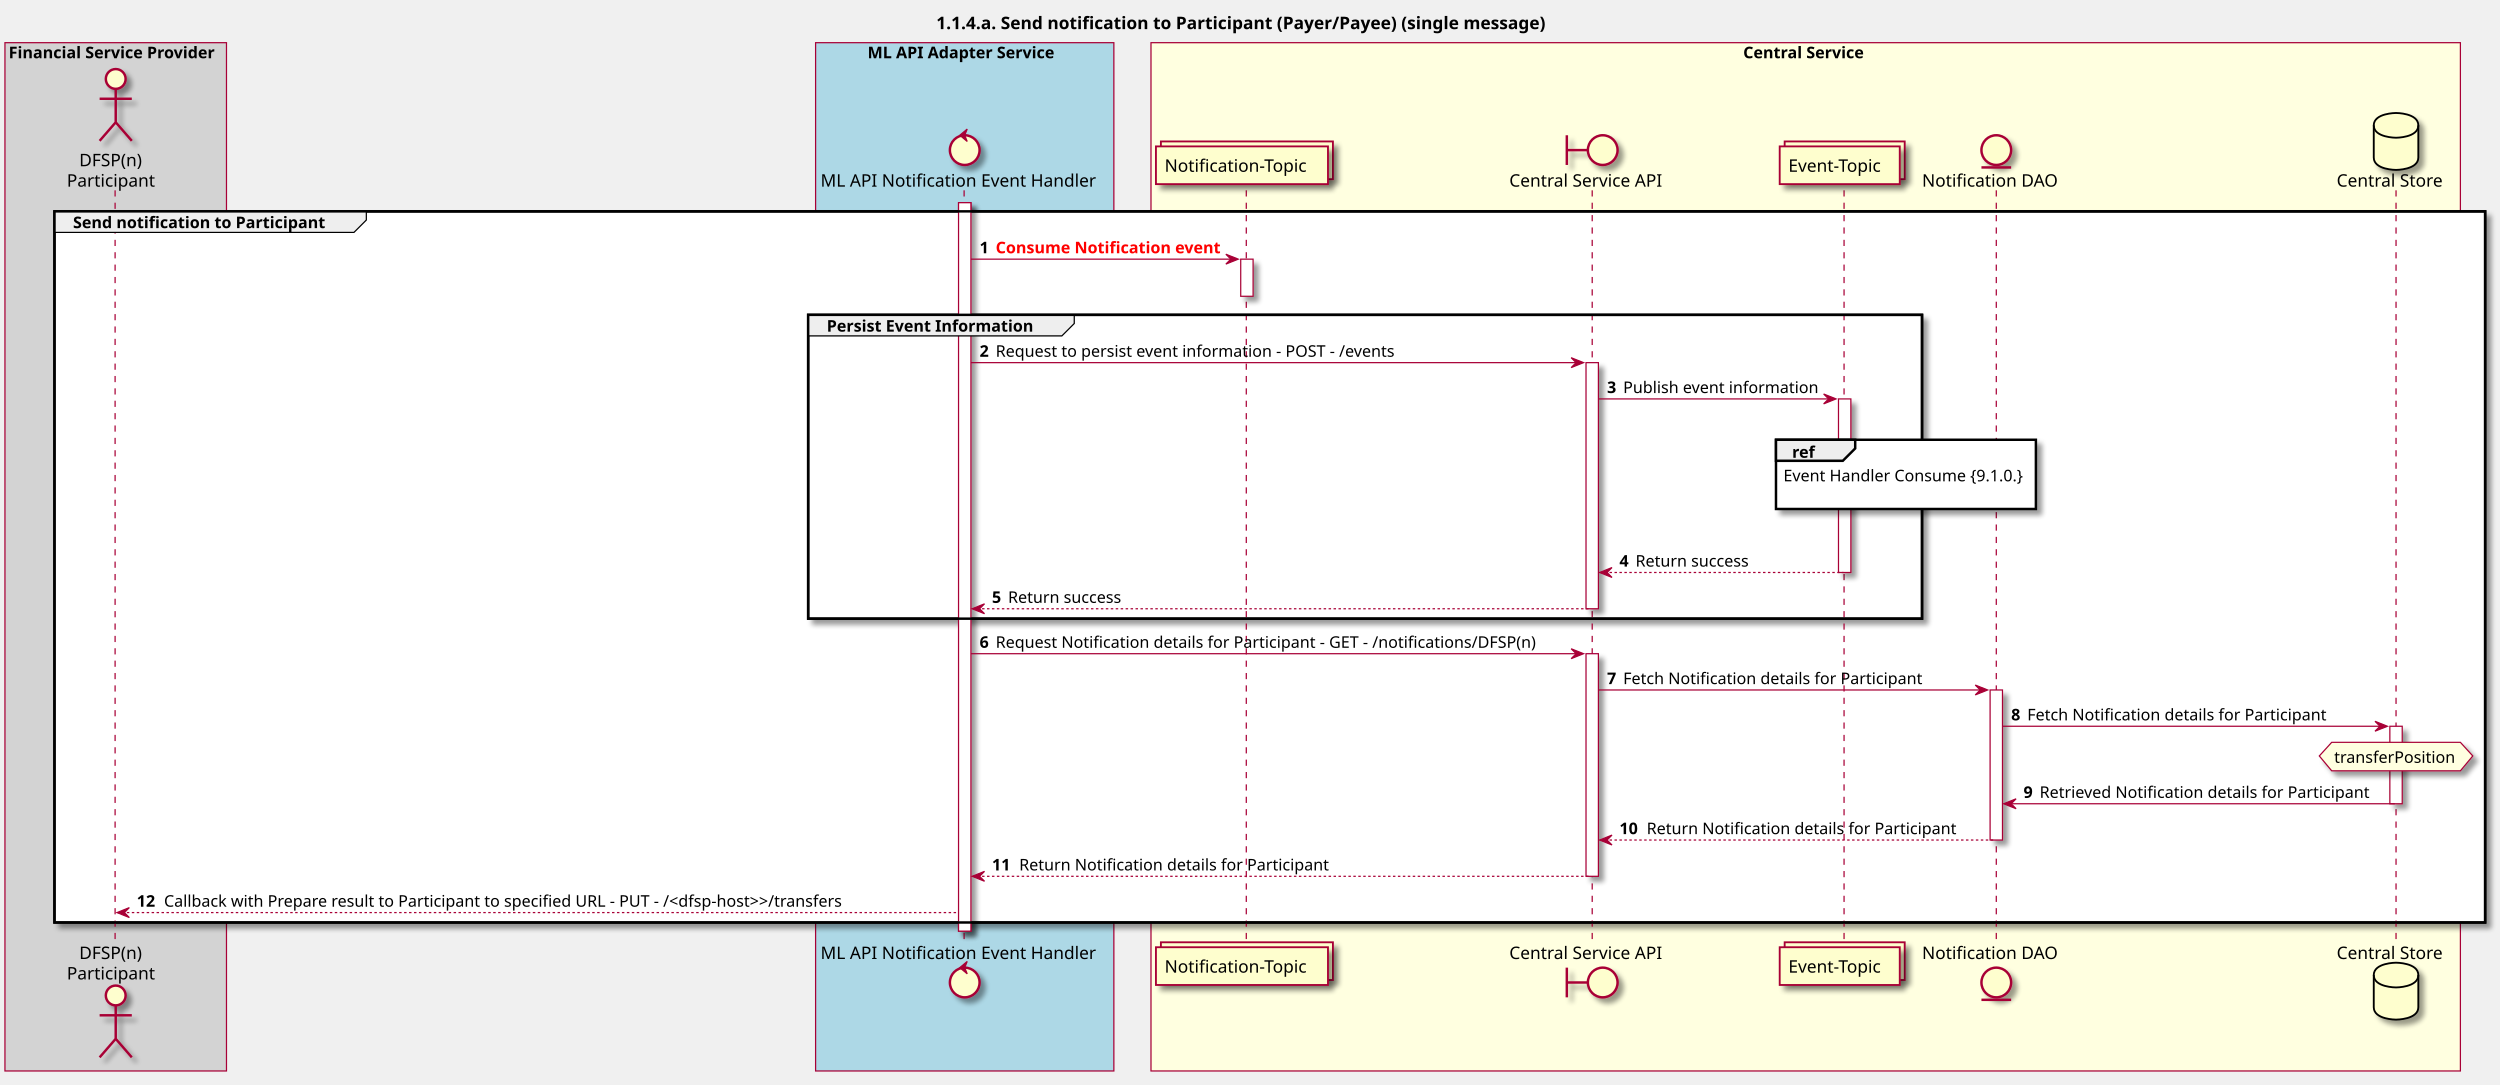
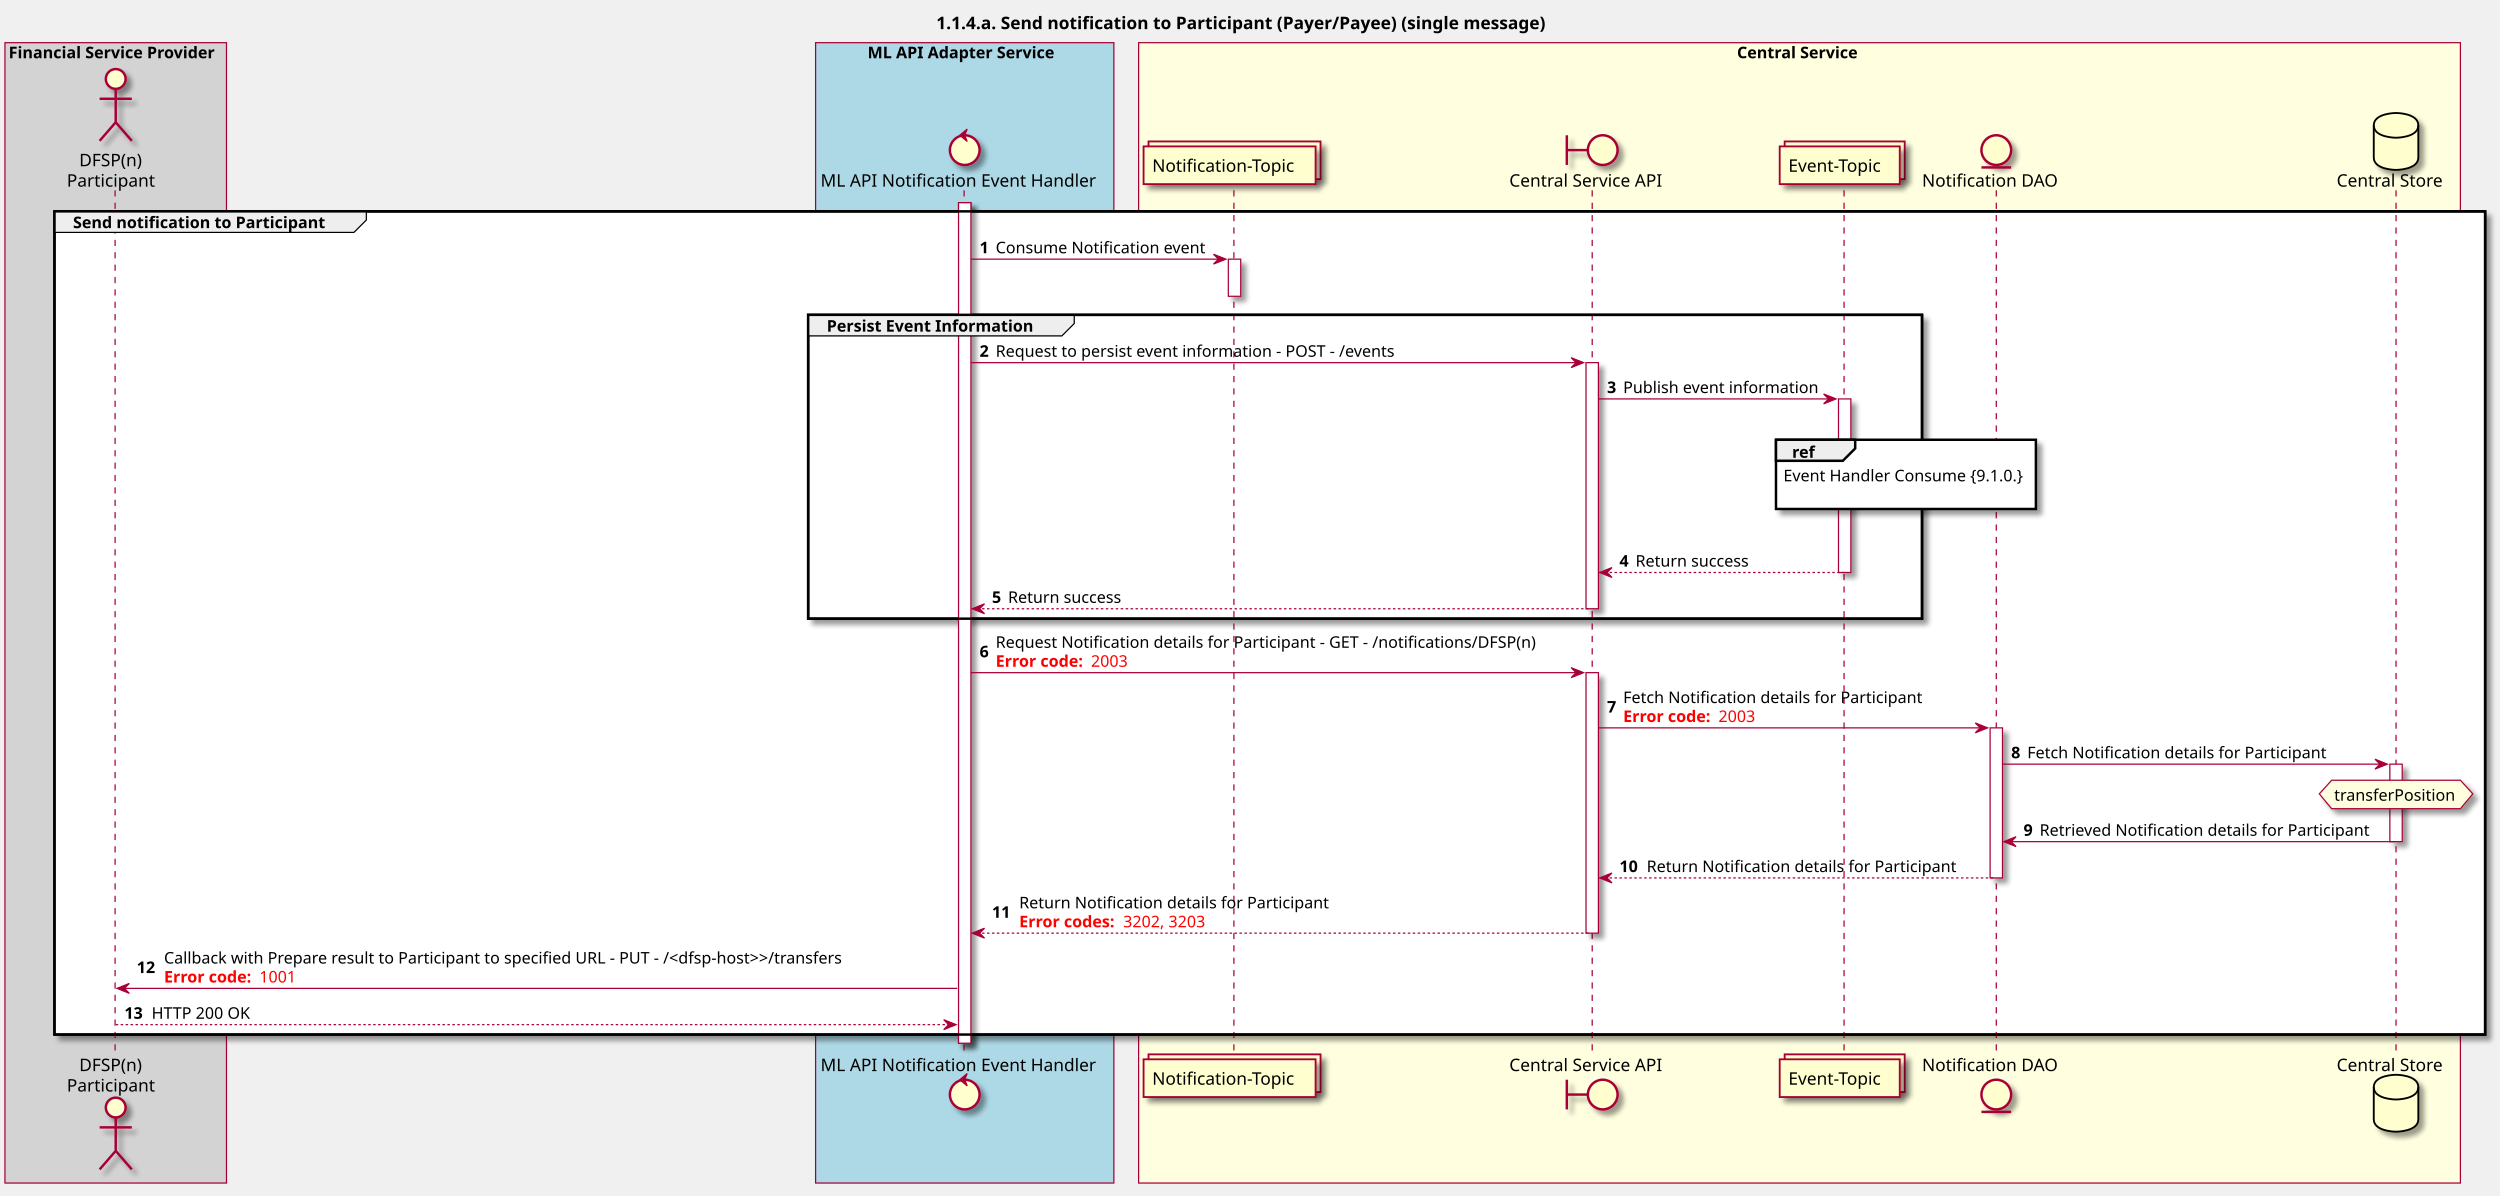
- <svg xmlns="http://www.w3.org/2000/svg" contentScriptType="application/ecmascript" contentStyleType="text/css" height="876px" preserveAspectRatio="none" style="width:2020px;height:876px;" version="1.1" viewBox="0 0 2020 876" width="2020px" zoomAndPan="magnify">
+ <svg xmlns="http://www.w3.org/2000/svg" contentScriptType="application/ecmascript" contentStyleType="text/css" height="966px" preserveAspectRatio="none" style="width:2020px;height:966px;" version="1.1" viewBox="0 0 2020 966" width="2020px" zoomAndPan="magnify">
  <defs>
-     <filter height="300%" id="f1dxgwtc1z3vgh" width="300%" x="-1" y="-1">
+     <filter height="300%" id="f1hbpbzcnpvtog" width="300%" x="-1" y="-1">
      <feGaussianBlur result="blurOut" stdDeviation="2.0" />
      <feColorMatrix in="blurOut" result="blurOut2" type="matrix" values="0 0 0 0 0 0 0 0 0 0 0 0 0 0 0 0 0 0 .4 0" />
      <feOffset dx="4.0" dy="4.0" in="blurOut2" result="blurOut3" />
      <feBlend in="SourceGraphic" in2="blurOut3" mode="normal" />
    </filter>
  </defs>
  <g>
    <text fill="#000000" font-family="sans-serif" font-size="14" font-weight="bold" lengthAdjust="spacingAndGlyphs" textLength="508" x="756.5" y="23.535">1.1.4.a. Send notification to Participant (Payer/Payee) (single message)</text>
-     <rect fill="#D3D3D3" height="830.854" style="stroke: #A80036; stroke-width: 1.0;" width="179" x="4" y="34.488" />
+     <rect fill="#D3D3D3" height="921.406" style="stroke: #A80036; stroke-width: 1.0;" width="179" x="4" y="34.488" />
    <text fill="#000000" font-family="sans-serif" font-size="13" font-weight="bold" lengthAdjust="spacingAndGlyphs" textLength="173" x="7" y="47.057">Financial Service Provider</text>
-     <rect fill="#ADD8E6" height="830.854" style="stroke: #A80036; stroke-width: 1.0;" width="241" x="659" y="34.488" />
+     <rect fill="#ADD8E6" height="921.406" style="stroke: #A80036; stroke-width: 1.0;" width="241" x="659" y="34.488" />
    <text fill="#000000" font-family="sans-serif" font-size="13" font-weight="bold" lengthAdjust="spacingAndGlyphs" textLength="157" x="701" y="47.057">ML API Adapter Service</text>
-     <rect fill="#FFFFE0" height="830.854" style="stroke: #A80036; stroke-width: 1.0;" width="1058" x="930" y="34.488" />
-     <text fill="#000000" font-family="sans-serif" font-size="13" font-weight="bold" lengthAdjust="spacingAndGlyphs" textLength="101" x="1408.5" y="47.057">Central Service</text>
-     <rect fill="#FFFFFF" filter="url(#f1dxgwtc1z3vgh)" height="588.59" style="stroke: #A80036; stroke-width: 1.0;" width="10" x="774.5" y="163.775" />
-     <rect fill="#FFFFFF" filter="url(#f1dxgwtc1z3vgh)" height="30" style="stroke: #A80036; stroke-width: 1.0;" width="10" x="1002.5" y="209.397" />
-     <rect fill="#FFFFFF" filter="url(#f1dxgwtc1z3vgh)" height="198.863" style="stroke: #A80036; stroke-width: 1.0;" width="10" x="1281.5" y="293.018" />
-     <rect fill="#FFFFFF" filter="url(#f1dxgwtc1z3vgh)" height="179.863" style="stroke: #A80036; stroke-width: 1.0;" width="10" x="1281.5" y="528.191" />
-     <rect fill="#FFFFFF" filter="url(#f1dxgwtc1z3vgh)" height="140.242" style="stroke: #A80036; stroke-width: 1.0;" width="10" x="1485.5" y="322.328" />
-     <rect fill="#FFFFFF" filter="url(#f1dxgwtc1z3vgh)" height="121.242" style="stroke: #A80036; stroke-width: 1.0;" width="10" x="1608" y="557.502" />
-     <rect fill="#FFFFFF" filter="url(#f1dxgwtc1z3vgh)" height="62.621" style="stroke: #A80036; stroke-width: 1.0;" width="10" x="1931" y="586.812" />
-     <rect fill="#FFFFFF" filter="url(#f1dxgwtc1z3vgh)" height="574.59" style="stroke: #000000; stroke-width: 2.0;" width="1964" x="44" y="170.775" />
-     <rect fill="#FFFFFF" filter="url(#f1dxgwtc1z3vgh)" height="245.484" style="stroke: #000000; stroke-width: 2.0;" width="900" x="653" y="254.397" />
-     <line style="stroke: #A80036; stroke-width: 1.0; stroke-dasharray: 5.0,5.0;" x1="93" x2="93" y1="153.775" y2="762.365" />
-     <line style="stroke: #A80036; stroke-width: 1.0; stroke-dasharray: 5.0,5.0;" x1="779" x2="779" y1="153.775" y2="762.365" />
-     <line style="stroke: #A80036; stroke-width: 1.0; stroke-dasharray: 5.0,5.0;" x1="1007" x2="1007" y1="153.775" y2="762.365" />
-     <line style="stroke: #A80036; stroke-width: 1.0; stroke-dasharray: 5.0,5.0;" x1="1286.5" x2="1286.5" y1="153.775" y2="762.365" />
-     <line style="stroke: #A80036; stroke-width: 1.0; stroke-dasharray: 5.0,5.0;" x1="1490" x2="1490" y1="153.775" y2="762.365" />
-     <line style="stroke: #A80036; stroke-width: 1.0; stroke-dasharray: 5.0,5.0;" x1="1613" x2="1613" y1="153.775" y2="762.365" />
-     <line style="stroke: #A80036; stroke-width: 1.0; stroke-dasharray: 5.0,5.0;" x1="1936" x2="1936" y1="153.775" y2="762.365" />
+     <rect fill="#FFFFE0" height="921.406" style="stroke: #A80036; stroke-width: 1.0;" width="1068" x="920" y="34.488" />
+     <text fill="#000000" font-family="sans-serif" font-size="13" font-weight="bold" lengthAdjust="spacingAndGlyphs" textLength="101" x="1403.5" y="47.057">Central Service</text>
+     <rect fill="#FFFFFF" filter="url(#f1hbpbzcnpvtog)" height="679.143" style="stroke: #A80036; stroke-width: 1.0;" width="10" x="774.5" y="163.775" />
+     <rect fill="#FFFFFF" filter="url(#f1hbpbzcnpvtog)" height="30" style="stroke: #A80036; stroke-width: 1.0;" width="10" x="992.5" y="209.397" />
+     <rect fill="#FFFFFF" filter="url(#f1hbpbzcnpvtog)" height="198.863" style="stroke: #A80036; stroke-width: 1.0;" width="10" x="1281.5" y="293.018" />
+     <rect fill="#FFFFFF" filter="url(#f1hbpbzcnpvtog)" height="210.484" style="stroke: #A80036; stroke-width: 1.0;" width="10" x="1281.5" y="543.502" />
+     <rect fill="#FFFFFF" filter="url(#f1hbpbzcnpvtog)" height="140.242" style="stroke: #A80036; stroke-width: 1.0;" width="10" x="1485.5" y="322.328" />
+     <rect fill="#FFFFFF" filter="url(#f1hbpbzcnpvtog)" height="121.242" style="stroke: #A80036; stroke-width: 1.0;" width="10" x="1608" y="588.123" />
+     <rect fill="#FFFFFF" filter="url(#f1hbpbzcnpvtog)" height="62.621" style="stroke: #A80036; stroke-width: 1.0;" width="10" x="1931" y="617.434" />
+     <rect fill="#FFFFFF" filter="url(#f1hbpbzcnpvtog)" height="665.143" style="stroke: #000000; stroke-width: 2.0;" width="1964" x="44" y="170.775" />
+     <rect fill="#FFFFFF" filter="url(#f1hbpbzcnpvtog)" height="245.484" style="stroke: #000000; stroke-width: 2.0;" width="900" x="653" y="254.397" />
+     <line style="stroke: #A80036; stroke-width: 1.0; stroke-dasharray: 5.0,5.0;" x1="93" x2="93" y1="153.775" y2="852.918" />
+     <line style="stroke: #A80036; stroke-width: 1.0; stroke-dasharray: 5.0,5.0;" x1="779" x2="779" y1="153.775" y2="852.918" />
+     <line style="stroke: #A80036; stroke-width: 1.0; stroke-dasharray: 5.0,5.0;" x1="997" x2="997" y1="153.775" y2="852.918" />
+     <line style="stroke: #A80036; stroke-width: 1.0; stroke-dasharray: 5.0,5.0;" x1="1286.5" x2="1286.5" y1="153.775" y2="852.918" />
+     <line style="stroke: #A80036; stroke-width: 1.0; stroke-dasharray: 5.0,5.0;" x1="1490" x2="1490" y1="153.775" y2="852.918" />
+     <line style="stroke: #A80036; stroke-width: 1.0; stroke-dasharray: 5.0,5.0;" x1="1613" x2="1613" y1="153.775" y2="852.918" />
+     <line style="stroke: #A80036; stroke-width: 1.0; stroke-dasharray: 5.0,5.0;" x1="1936" x2="1936" y1="153.775" y2="852.918" />
    <text fill="#000000" font-family="sans-serif" font-size="14" lengthAdjust="spacingAndGlyphs" textLength="53" x="64" y="134.334">DFSP(n)</text>
    <text fill="#000000" font-family="sans-serif" font-size="14" lengthAdjust="spacingAndGlyphs" textLength="73" x="54" y="150.822">Participant</text>
-     <ellipse cx="93.5" cy="63.799" fill="#FEFECE" filter="url(#f1dxgwtc1z3vgh)" rx="8" ry="8" style="stroke: #A80036; stroke-width: 2.0;" />
-     <path d="M93.5,71.799 L93.5,98.799 M80.5,79.799 L106.5,79.799 M93.5,98.799 L80.5,113.799 M93.5,98.799 L106.5,113.799 " fill="none" filter="url(#f1dxgwtc1z3vgh)" style="stroke: #A80036; stroke-width: 2.0;" />
-     <text fill="#000000" font-family="sans-serif" font-size="14" lengthAdjust="spacingAndGlyphs" textLength="53" x="64" y="774.9">DFSP(n)</text>
-     <text fill="#000000" font-family="sans-serif" font-size="14" lengthAdjust="spacingAndGlyphs" textLength="73" x="54" y="791.389">Participant</text>
-     <ellipse cx="93.5" cy="804.342" fill="#FEFECE" filter="url(#f1dxgwtc1z3vgh)" rx="8" ry="8" style="stroke: #A80036; stroke-width: 2.0;" />
-     <path d="M93.5,812.342 L93.5,839.342 M80.5,820.342 L106.5,820.342 M93.5,839.342 L80.5,854.342 M93.5,839.342 L106.5,854.342 " fill="none" filter="url(#f1dxgwtc1z3vgh)" style="stroke: #A80036; stroke-width: 2.0;" />
+     <ellipse cx="93.5" cy="63.799" fill="#FEFECE" filter="url(#f1hbpbzcnpvtog)" rx="8" ry="8" style="stroke: #A80036; stroke-width: 2.0;" />
+     <path d="M93.5,71.799 L93.5,98.799 M80.5,79.799 L106.5,79.799 M93.5,98.799 L80.5,113.799 M93.5,98.799 L106.5,113.799 " fill="none" filter="url(#f1hbpbzcnpvtog)" style="stroke: #A80036; stroke-width: 2.0;" />
+     <text fill="#000000" font-family="sans-serif" font-size="14" lengthAdjust="spacingAndGlyphs" textLength="53" x="64" y="865.453">DFSP(n)</text>
+     <text fill="#000000" font-family="sans-serif" font-size="14" lengthAdjust="spacingAndGlyphs" textLength="73" x="54" y="881.941">Participant</text>
+     <ellipse cx="93.5" cy="894.894" fill="#FEFECE" filter="url(#f1hbpbzcnpvtog)" rx="8" ry="8" style="stroke: #A80036; stroke-width: 2.0;" />
+     <path d="M93.5,902.894 L93.5,929.894 M80.5,910.894 L106.5,910.894 M93.5,929.894 L80.5,944.894 M93.5,929.894 L106.5,944.894 " fill="none" filter="url(#f1hbpbzcnpvtog)" style="stroke: #A80036; stroke-width: 2.0;" />
    <text fill="#000000" font-family="sans-serif" font-size="14" lengthAdjust="spacingAndGlyphs" textLength="227" x="663" y="150.822">ML API Notification Event Handler</text>
-     <ellipse cx="779.5" cy="121.287" fill="#FEFECE" filter="url(#f1dxgwtc1z3vgh)" rx="12" ry="12" style="stroke: #A80036; stroke-width: 2.0;" />
+     <ellipse cx="779.5" cy="121.287" fill="#FEFECE" filter="url(#f1hbpbzcnpvtog)" rx="12" ry="12" style="stroke: #A80036; stroke-width: 2.0;" />
    <polygon fill="#A80036" points="775.5,109.287,781.5,104.287,779.5,109.287,781.5,114.287,775.5,109.287" style="stroke: #A80036; stroke-width: 1.0;" />
-     <text fill="#000000" font-family="sans-serif" font-size="14" lengthAdjust="spacingAndGlyphs" textLength="227" x="663" y="774.9">ML API Notification Event Handler</text>
-     <ellipse cx="779.5" cy="793.854" fill="#FEFECE" filter="url(#f1dxgwtc1z3vgh)" rx="12" ry="12" style="stroke: #A80036; stroke-width: 2.0;" />
-     <polygon fill="#A80036" points="775.5,781.854,781.5,776.854,779.5,781.854,781.5,786.854,775.5,781.854" style="stroke: #A80036; stroke-width: 1.0;" />
-     <rect fill="#FEFECE" filter="url(#f1dxgwtc1z3vgh)" height="30.488" style="stroke: #A80036; stroke-width: 1.5;" width="139" x="938" y="114.287" />
-     <rect fill="#FEFECE" filter="url(#f1dxgwtc1z3vgh)" height="30.488" style="stroke: #A80036; stroke-width: 1.5;" width="139" x="934" y="118.287" />
-     <text fill="#000000" font-family="sans-serif" font-size="14" lengthAdjust="spacingAndGlyphs" textLength="125" x="941" y="138.822">Notification-Topic</text>
-     <rect fill="#FEFECE" filter="url(#f1dxgwtc1z3vgh)" height="30.488" style="stroke: #A80036; stroke-width: 1.5;" width="139" x="938" y="761.365" />
-     <rect fill="#FEFECE" filter="url(#f1dxgwtc1z3vgh)" height="30.488" style="stroke: #A80036; stroke-width: 1.5;" width="139" x="934" y="765.365" />
-     <text fill="#000000" font-family="sans-serif" font-size="14" lengthAdjust="spacingAndGlyphs" textLength="125" x="941" y="785.9">Notification-Topic</text>
+     <text fill="#000000" font-family="sans-serif" font-size="14" lengthAdjust="spacingAndGlyphs" textLength="227" x="663" y="865.453">ML API Notification Event Handler</text>
+     <ellipse cx="779.5" cy="884.406" fill="#FEFECE" filter="url(#f1hbpbzcnpvtog)" rx="12" ry="12" style="stroke: #A80036; stroke-width: 2.0;" />
+     <polygon fill="#A80036" points="775.5,872.406,781.5,867.406,779.5,872.406,781.5,877.406,775.5,872.406" style="stroke: #A80036; stroke-width: 1.0;" />
+     <rect fill="#FEFECE" filter="url(#f1hbpbzcnpvtog)" height="30.488" style="stroke: #A80036; stroke-width: 1.5;" width="139" x="928" y="114.287" />
+     <rect fill="#FEFECE" filter="url(#f1hbpbzcnpvtog)" height="30.488" style="stroke: #A80036; stroke-width: 1.5;" width="139" x="924" y="118.287" />
+     <text fill="#000000" font-family="sans-serif" font-size="14" lengthAdjust="spacingAndGlyphs" textLength="125" x="931" y="138.822">Notification-Topic</text>
+     <rect fill="#FEFECE" filter="url(#f1hbpbzcnpvtog)" height="30.488" style="stroke: #A80036; stroke-width: 1.5;" width="139" x="928" y="851.918" />
+     <rect fill="#FEFECE" filter="url(#f1hbpbzcnpvtog)" height="30.488" style="stroke: #A80036; stroke-width: 1.5;" width="139" x="924" y="855.918" />
+     <text fill="#000000" font-family="sans-serif" font-size="14" lengthAdjust="spacingAndGlyphs" textLength="125" x="931" y="876.453">Notification-Topic</text>
    <text fill="#000000" font-family="sans-serif" font-size="14" lengthAdjust="spacingAndGlyphs" textLength="128" x="1219.5" y="150.822">Central Service API</text>
-     <path d="M1266,109.287 L1266,133.287 M1266,121.287 L1283,121.287 " fill="none" filter="url(#f1dxgwtc1z3vgh)" style="stroke: #A80036; stroke-width: 2.0;" />
-     <ellipse cx="1295" cy="121.287" fill="#FEFECE" filter="url(#f1dxgwtc1z3vgh)" rx="12" ry="12" style="stroke: #A80036; stroke-width: 2.0;" />
-     <text fill="#000000" font-family="sans-serif" font-size="14" lengthAdjust="spacingAndGlyphs" textLength="128" x="1219.5" y="774.9">Central Service API</text>
-     <path d="M1266,781.854 L1266,805.854 M1266,793.854 L1283,793.854 " fill="none" filter="url(#f1dxgwtc1z3vgh)" style="stroke: #A80036; stroke-width: 2.0;" />
-     <ellipse cx="1295" cy="793.854" fill="#FEFECE" filter="url(#f1dxgwtc1z3vgh)" rx="12" ry="12" style="stroke: #A80036; stroke-width: 2.0;" />
-     <rect fill="#FEFECE" filter="url(#f1dxgwtc1z3vgh)" height="30.488" style="stroke: #A80036; stroke-width: 1.5;" width="97" x="1442" y="114.287" />
-     <rect fill="#FEFECE" filter="url(#f1dxgwtc1z3vgh)" height="30.488" style="stroke: #A80036; stroke-width: 1.5;" width="97" x="1438" y="118.287" />
+     <path d="M1266,109.287 L1266,133.287 M1266,121.287 L1283,121.287 " fill="none" filter="url(#f1hbpbzcnpvtog)" style="stroke: #A80036; stroke-width: 2.0;" />
+     <ellipse cx="1295" cy="121.287" fill="#FEFECE" filter="url(#f1hbpbzcnpvtog)" rx="12" ry="12" style="stroke: #A80036; stroke-width: 2.0;" />
+     <text fill="#000000" font-family="sans-serif" font-size="14" lengthAdjust="spacingAndGlyphs" textLength="128" x="1219.5" y="865.453">Central Service API</text>
+     <path d="M1266,872.406 L1266,896.406 M1266,884.406 L1283,884.406 " fill="none" filter="url(#f1hbpbzcnpvtog)" style="stroke: #A80036; stroke-width: 2.0;" />
+     <ellipse cx="1295" cy="884.406" fill="#FEFECE" filter="url(#f1hbpbzcnpvtog)" rx="12" ry="12" style="stroke: #A80036; stroke-width: 2.0;" />
+     <rect fill="#FEFECE" filter="url(#f1hbpbzcnpvtog)" height="30.488" style="stroke: #A80036; stroke-width: 1.5;" width="97" x="1442" y="114.287" />
+     <rect fill="#FEFECE" filter="url(#f1hbpbzcnpvtog)" height="30.488" style="stroke: #A80036; stroke-width: 1.5;" width="97" x="1438" y="118.287" />
    <text fill="#000000" font-family="sans-serif" font-size="14" lengthAdjust="spacingAndGlyphs" textLength="83" x="1445" y="138.822">Event-Topic</text>
-     <rect fill="#FEFECE" filter="url(#f1dxgwtc1z3vgh)" height="30.488" style="stroke: #A80036; stroke-width: 1.5;" width="97" x="1442" y="761.365" />
-     <rect fill="#FEFECE" filter="url(#f1dxgwtc1z3vgh)" height="30.488" style="stroke: #A80036; stroke-width: 1.5;" width="97" x="1438" y="765.365" />
-     <text fill="#000000" font-family="sans-serif" font-size="14" lengthAdjust="spacingAndGlyphs" textLength="83" x="1445" y="785.9">Event-Topic</text>
+     <rect fill="#FEFECE" filter="url(#f1hbpbzcnpvtog)" height="30.488" style="stroke: #A80036; stroke-width: 1.5;" width="97" x="1442" y="851.918" />
+     <rect fill="#FEFECE" filter="url(#f1hbpbzcnpvtog)" height="30.488" style="stroke: #A80036; stroke-width: 1.5;" width="97" x="1438" y="855.918" />
+     <text fill="#000000" font-family="sans-serif" font-size="14" lengthAdjust="spacingAndGlyphs" textLength="83" x="1445" y="876.453">Event-Topic</text>
    <text fill="#000000" font-family="sans-serif" font-size="14" lengthAdjust="spacingAndGlyphs" textLength="114" x="1553" y="150.822">Notification DAO</text>
-     <ellipse cx="1613" cy="121.287" fill="#FEFECE" filter="url(#f1dxgwtc1z3vgh)" rx="12" ry="12" style="stroke: #A80036; stroke-width: 2.0;" />
+     <ellipse cx="1613" cy="121.287" fill="#FEFECE" filter="url(#f1hbpbzcnpvtog)" rx="12" ry="12" style="stroke: #A80036; stroke-width: 2.0;" />
    <line style="stroke: #A80036; stroke-width: 2.0;" x1="1601" x2="1625" y1="135.287" y2="135.287" />
-     <text fill="#000000" font-family="sans-serif" font-size="14" lengthAdjust="spacingAndGlyphs" textLength="114" x="1553" y="774.9">Notification DAO</text>
-     <ellipse cx="1613" cy="793.854" fill="#FEFECE" filter="url(#f1dxgwtc1z3vgh)" rx="12" ry="12" style="stroke: #A80036; stroke-width: 2.0;" />
-     <line style="stroke: #A80036; stroke-width: 2.0;" x1="1601" x2="1625" y1="807.854" y2="807.854" />
+     <text fill="#000000" font-family="sans-serif" font-size="14" lengthAdjust="spacingAndGlyphs" textLength="114" x="1553" y="865.453">Notification DAO</text>
+     <ellipse cx="1613" cy="884.406" fill="#FEFECE" filter="url(#f1hbpbzcnpvtog)" rx="12" ry="12" style="stroke: #A80036; stroke-width: 2.0;" />
+     <line style="stroke: #A80036; stroke-width: 2.0;" x1="1601" x2="1625" y1="898.406" y2="898.406" />
    <text fill="#000000" font-family="sans-serif" font-size="14" lengthAdjust="spacingAndGlyphs" textLength="90" x="1888" y="150.822">Central Store</text>
-     <path d="M1918,101.287 C1918,91.287 1936,91.287 1936,91.287 C1936,91.287 1954,91.287 1954,101.287 L1954,127.287 C1954,137.287 1936,137.287 1936,137.287 C1936,137.287 1918,137.287 1918,127.287 L1918,101.287 " fill="#FEFECE" filter="url(#f1dxgwtc1z3vgh)" style="stroke: #000000; stroke-width: 1.5;" />
+     <path d="M1918,101.287 C1918,91.287 1936,91.287 1936,91.287 C1936,91.287 1954,91.287 1954,101.287 L1954,127.287 C1954,137.287 1936,137.287 1936,137.287 C1936,137.287 1918,137.287 1918,127.287 L1918,101.287 " fill="#FEFECE" filter="url(#f1hbpbzcnpvtog)" style="stroke: #000000; stroke-width: 1.5;" />
    <path d="M1918,101.287 C1918,111.287 1936,111.287 1936,111.287 C1936,111.287 1954,111.287 1954,101.287 " fill="none" style="stroke: #000000; stroke-width: 1.5;" />
-     <text fill="#000000" font-family="sans-serif" font-size="14" lengthAdjust="spacingAndGlyphs" textLength="90" x="1888" y="774.9">Central Store</text>
-     <path d="M1918,787.854 C1918,777.854 1936,777.854 1936,777.854 C1936,777.854 1954,777.854 1954,787.854 L1954,813.854 C1954,823.854 1936,823.854 1936,823.854 C1936,823.854 1918,823.854 1918,813.854 L1918,787.854 " fill="#FEFECE" filter="url(#f1dxgwtc1z3vgh)" style="stroke: #000000; stroke-width: 1.5;" />
-     <path d="M1918,787.854 C1918,797.854 1936,797.854 1936,797.854 C1936,797.854 1954,797.854 1954,787.854 " fill="none" style="stroke: #000000; stroke-width: 1.5;" />
-     <rect fill="#FFFFFF" filter="url(#f1dxgwtc1z3vgh)" height="588.59" style="stroke: #A80036; stroke-width: 1.0;" width="10" x="774.5" y="163.775" />
-     <rect fill="#FFFFFF" filter="url(#f1dxgwtc1z3vgh)" height="30" style="stroke: #A80036; stroke-width: 1.0;" width="10" x="1002.5" y="209.397" />
-     <rect fill="#FFFFFF" filter="url(#f1dxgwtc1z3vgh)" height="198.863" style="stroke: #A80036; stroke-width: 1.0;" width="10" x="1281.5" y="293.018" />
-     <rect fill="#FFFFFF" filter="url(#f1dxgwtc1z3vgh)" height="179.863" style="stroke: #A80036; stroke-width: 1.0;" width="10" x="1281.5" y="528.191" />
-     <rect fill="#FFFFFF" filter="url(#f1dxgwtc1z3vgh)" height="140.242" style="stroke: #A80036; stroke-width: 1.0;" width="10" x="1485.5" y="322.328" />
-     <rect fill="#FFFFFF" filter="url(#f1dxgwtc1z3vgh)" height="121.242" style="stroke: #A80036; stroke-width: 1.0;" width="10" x="1608" y="557.502" />
-     <rect fill="#FFFFFF" filter="url(#f1dxgwtc1z3vgh)" height="62.621" style="stroke: #A80036; stroke-width: 1.0;" width="10" x="1931" y="586.812" />
+     <text fill="#000000" font-family="sans-serif" font-size="14" lengthAdjust="spacingAndGlyphs" textLength="90" x="1888" y="865.453">Central Store</text>
+     <path d="M1918,878.406 C1918,868.406 1936,868.406 1936,868.406 C1936,868.406 1954,868.406 1954,878.406 L1954,904.406 C1954,914.406 1936,914.406 1936,914.406 C1936,914.406 1918,914.406 1918,904.406 L1918,878.406 " fill="#FEFECE" filter="url(#f1hbpbzcnpvtog)" style="stroke: #000000; stroke-width: 1.5;" />
+     <path d="M1918,878.406 C1918,888.406 1936,888.406 1936,888.406 C1936,888.406 1954,888.406 1954,878.406 " fill="none" style="stroke: #000000; stroke-width: 1.5;" />
+     <rect fill="#FFFFFF" filter="url(#f1hbpbzcnpvtog)" height="679.143" style="stroke: #A80036; stroke-width: 1.0;" width="10" x="774.5" y="163.775" />
+     <rect fill="#FFFFFF" filter="url(#f1hbpbzcnpvtog)" height="30" style="stroke: #A80036; stroke-width: 1.0;" width="10" x="992.5" y="209.397" />
+     <rect fill="#FFFFFF" filter="url(#f1hbpbzcnpvtog)" height="198.863" style="stroke: #A80036; stroke-width: 1.0;" width="10" x="1281.5" y="293.018" />
+     <rect fill="#FFFFFF" filter="url(#f1hbpbzcnpvtog)" height="210.484" style="stroke: #A80036; stroke-width: 1.0;" width="10" x="1281.5" y="543.502" />
+     <rect fill="#FFFFFF" filter="url(#f1hbpbzcnpvtog)" height="140.242" style="stroke: #A80036; stroke-width: 1.0;" width="10" x="1485.5" y="322.328" />
+     <rect fill="#FFFFFF" filter="url(#f1hbpbzcnpvtog)" height="121.242" style="stroke: #A80036; stroke-width: 1.0;" width="10" x="1608" y="588.123" />
+     <rect fill="#FFFFFF" filter="url(#f1hbpbzcnpvtog)" height="62.621" style="stroke: #A80036; stroke-width: 1.0;" width="10" x="1931" y="617.434" />
    <path d="M44,170.775 L296,170.775 L296,177.775 L286,187.775 L44,187.775 L44,170.775 " fill="#EEEEEE" style="stroke: #000000; stroke-width: 1.0;" />
-     <rect fill="none" height="574.59" style="stroke: #000000; stroke-width: 2.0;" width="1964" x="44" y="170.775" />
+     <rect fill="none" height="665.143" style="stroke: #000000; stroke-width: 2.0;" width="1964" x="44" y="170.775" />
    <text fill="#000000" font-family="sans-serif" font-size="13" font-weight="bold" lengthAdjust="spacingAndGlyphs" textLength="207" x="59" y="184.344">Send notification to Participant</text>
-     <polygon fill="#A80036" points="990.5,205.397,1000.5,209.397,990.5,213.397,994.5,209.397" style="stroke: #A80036; stroke-width: 1.0;" />
-     <line style="stroke: #A80036; stroke-width: 1.0;" x1="784.5" x2="996.5" y1="209.397" y2="209.397" />
+     <polygon fill="#A80036" points="980.5,205.397,990.5,209.397,980.5,213.397,984.5,209.397" style="stroke: #A80036; stroke-width: 1.0;" />
+     <line style="stroke: #A80036; stroke-width: 1.0;" x1="784.5" x2="986.5" y1="209.397" y2="209.397" />
    <text fill="#000000" font-family="sans-serif" font-size="13" font-weight="bold" lengthAdjust="spacingAndGlyphs" textLength="9" x="791.5" y="204.654">1</text>
-     <text fill="#FF0000" font-family="sans-serif" font-size="13" font-weight="bold" lengthAdjust="spacingAndGlyphs" textLength="186" x="804.5" y="204.654">Consume Notification event</text>
+     <text fill="#000000" font-family="sans-serif" font-size="13" lengthAdjust="spacingAndGlyphs" textLength="176" x="804.5" y="204.654">Consume Notification event</text>
    <path d="M653,254.397 L868,254.397 L868,261.397 L858,271.397 L653,271.397 L653,254.397 " fill="#EEEEEE" style="stroke: #000000; stroke-width: 1.0;" />
    <rect fill="none" height="245.484" style="stroke: #000000; stroke-width: 2.0;" width="900" x="653" y="254.397" />
    <text fill="#000000" font-family="sans-serif" font-size="13" font-weight="bold" lengthAdjust="spacingAndGlyphs" textLength="170" x="668" y="267.965">Persist Event Information</text>
    <polygon fill="#A80036" points="1269.5,289.018,1279.5,293.018,1269.5,297.018,1273.5,293.018" style="stroke: #A80036; stroke-width: 1.0;" />
    <line style="stroke: #A80036; stroke-width: 1.0;" x1="784.5" x2="1275.5" y1="293.018" y2="293.018" />
    <text fill="#000000" font-family="sans-serif" font-size="13" font-weight="bold" lengthAdjust="spacingAndGlyphs" textLength="9" x="791.5" y="288.275">2</text>
    <text fill="#000000" font-family="sans-serif" font-size="13" lengthAdjust="spacingAndGlyphs" textLength="342" x="804.5" y="288.275">Request to persist event information - POST - /events</text>
    <polygon fill="#A80036" points="1473.5,318.328,1483.5,322.328,1473.5,326.328,1477.5,322.328" style="stroke: #A80036; stroke-width: 1.0;" />
    <line style="stroke: #A80036; stroke-width: 1.0;" x1="1291.5" x2="1479.5" y1="322.328" y2="322.328" />
    <text fill="#000000" font-family="sans-serif" font-size="13" font-weight="bold" lengthAdjust="spacingAndGlyphs" textLength="9" x="1298.5" y="317.586">3</text>
    <text fill="#000000" font-family="sans-serif" font-size="13" lengthAdjust="spacingAndGlyphs" textLength="162" x="1311.5" y="317.586">Publish event information</text>
-     <rect fill="#FFFFFF" filter="url(#f1dxgwtc1z3vgh)" height="55.932" style="stroke: #000000; stroke-width: 2.0;" width="210" x="1435" y="355.328" />
+     <rect fill="#FFFFFF" filter="url(#f1hbpbzcnpvtog)" height="55.932" style="stroke: #000000; stroke-width: 2.0;" width="210" x="1435" y="355.328" />
    <polygon fill="#EEEEEE" points="1435,355.328,1499,355.328,1499,362.328,1489,372.328,1435,372.328,1435,355.328" style="stroke: #000000; stroke-width: 2.0;" />
    <text fill="#000000" font-family="sans-serif" font-size="13" font-weight="bold" lengthAdjust="spacingAndGlyphs" textLength="19" x="1448" y="369.897">ref</text>
    <text fill="#000000" font-family="sans-serif" font-size="13" lengthAdjust="spacingAndGlyphs" textLength="198" x="1441" y="388.897">Event Handler Consume {9.1.0.}</text>
    <text fill="#000000" font-family="sans-serif" font-size="13" lengthAdjust="spacingAndGlyphs" textLength="0" x="1445" y="404.207" />
    <polygon fill="#A80036" points="1302.5,458.57,1292.5,462.57,1302.5,466.57,1298.5,462.57" style="stroke: #A80036; stroke-width: 1.0;" />
    <line style="stroke: #A80036; stroke-width: 1.0; stroke-dasharray: 2.0,2.0;" x1="1296.5" x2="1489.5" y1="462.57" y2="462.57" />
    <text fill="#000000" font-family="sans-serif" font-size="13" font-weight="bold" lengthAdjust="spacingAndGlyphs" textLength="9" x="1308.5" y="457.828">4</text>
    <text fill="#000000" font-family="sans-serif" font-size="13" lengthAdjust="spacingAndGlyphs" textLength="95" x="1321.5" y="457.828">Return success</text>
    <polygon fill="#A80036" points="795.5,487.881,785.5,491.881,795.5,495.881,791.5,491.881" style="stroke: #A80036; stroke-width: 1.0;" />
    <line style="stroke: #A80036; stroke-width: 1.0; stroke-dasharray: 2.0,2.0;" x1="789.5" x2="1285.5" y1="491.881" y2="491.881" />
    <text fill="#000000" font-family="sans-serif" font-size="13" font-weight="bold" lengthAdjust="spacingAndGlyphs" textLength="9" x="801.5" y="487.139">5</text>
    <text fill="#000000" font-family="sans-serif" font-size="13" lengthAdjust="spacingAndGlyphs" textLength="95" x="814.5" y="487.139">Return success</text>
-     <polygon fill="#A80036" points="1269.5,524.191,1279.5,528.191,1269.5,532.191,1273.5,528.191" style="stroke: #A80036; stroke-width: 1.0;" />
-     <line style="stroke: #A80036; stroke-width: 1.0;" x1="784.5" x2="1275.5" y1="528.191" y2="528.191" />
-     <text fill="#000000" font-family="sans-serif" font-size="13" font-weight="bold" lengthAdjust="spacingAndGlyphs" textLength="9" x="791.5" y="523.449">6</text>
+     <polygon fill="#A80036" points="1269.5,539.502,1279.5,543.502,1269.5,547.502,1273.5,543.502" style="stroke: #A80036; stroke-width: 1.0;" />
+     <line style="stroke: #A80036; stroke-width: 1.0;" x1="784.5" x2="1275.5" y1="543.502" y2="543.502" />
+     <text fill="#000000" font-family="sans-serif" font-size="13" font-weight="bold" lengthAdjust="spacingAndGlyphs" textLength="9" x="791.5" y="531.105">6</text>
    <text fill="#000000" font-family="sans-serif" font-size="13" lengthAdjust="spacingAndGlyphs" textLength="465" x="804.5" y="523.449">Request Notification details for Participant - GET - /notifications/DFSP(n)</text>
-     <polygon fill="#A80036" points="1596,553.502,1606,557.502,1596,561.502,1600,557.502" style="stroke: #A80036; stroke-width: 1.0;" />
-     <line style="stroke: #A80036; stroke-width: 1.0;" x1="1291.5" x2="1602" y1="557.502" y2="557.502" />
-     <text fill="#000000" font-family="sans-serif" font-size="13" font-weight="bold" lengthAdjust="spacingAndGlyphs" textLength="9" x="1298.5" y="552.76">7</text>
-     <text fill="#000000" font-family="sans-serif" font-size="13" lengthAdjust="spacingAndGlyphs" textLength="252" x="1311.5" y="552.76">Fetch Notification details for Participant</text>
-     <polygon fill="#A80036" points="1919,582.812,1929,586.812,1919,590.812,1923,586.812" style="stroke: #A80036; stroke-width: 1.0;" />
-     <line style="stroke: #A80036; stroke-width: 1.0;" x1="1618" x2="1925" y1="586.812" y2="586.812" />
-     <text fill="#000000" font-family="sans-serif" font-size="13" font-weight="bold" lengthAdjust="spacingAndGlyphs" textLength="9" x="1625" y="582.07">8</text>
-     <text fill="#000000" font-family="sans-serif" font-size="13" lengthAdjust="spacingAndGlyphs" textLength="252" x="1638" y="582.07">Fetch Notification details for Participant</text>
-     <polygon fill="#FFFFE0" filter="url(#f1dxgwtc1z3vgh)" points="1884,599.812,1988,599.812,1998,610.812,1988,622.812,1884,622.812,1874,610.812,1884,599.812" style="stroke: #A80036; stroke-width: 1.0;" />
-     <text fill="#000000" font-family="sans-serif" font-size="13" lengthAdjust="spacingAndGlyphs" textLength="100" x="1886" y="616.381">transferPosition</text>
-     <polygon fill="#A80036" points="1629,645.434,1619,649.434,1629,653.434,1625,649.434" style="stroke: #A80036; stroke-width: 1.0;" />
-     <line style="stroke: #A80036; stroke-width: 1.0;" x1="1623" x2="1935" y1="649.434" y2="649.434" />
-     <text fill="#000000" font-family="sans-serif" font-size="13" font-weight="bold" lengthAdjust="spacingAndGlyphs" textLength="9" x="1635" y="644.691">9</text>
-     <text fill="#000000" font-family="sans-serif" font-size="13" lengthAdjust="spacingAndGlyphs" textLength="276" x="1648" y="644.691">Retrieved Notification details for Participant</text>
-     <polygon fill="#A80036" points="1302.5,674.744,1292.5,678.744,1302.5,682.744,1298.5,678.744" style="stroke: #A80036; stroke-width: 1.0;" />
-     <line style="stroke: #A80036; stroke-width: 1.0; stroke-dasharray: 2.0,2.0;" x1="1296.5" x2="1612" y1="678.744" y2="678.744" />
-     <text fill="#000000" font-family="sans-serif" font-size="13" font-weight="bold" lengthAdjust="spacingAndGlyphs" textLength="18" x="1308.5" y="674.002">10</text>
-     <text fill="#000000" font-family="sans-serif" font-size="13" lengthAdjust="spacingAndGlyphs" textLength="259" x="1330.5" y="674.002">Return Notification details for Participant</text>
-     <polygon fill="#A80036" points="795.5,704.055,785.5,708.055,795.5,712.055,791.5,708.055" style="stroke: #A80036; stroke-width: 1.0;" />
-     <line style="stroke: #A80036; stroke-width: 1.0; stroke-dasharray: 2.0,2.0;" x1="789.5" x2="1285.5" y1="708.055" y2="708.055" />
-     <text fill="#000000" font-family="sans-serif" font-size="13" font-weight="bold" lengthAdjust="spacingAndGlyphs" textLength="18" x="801.5" y="703.312">11</text>
-     <text fill="#000000" font-family="sans-serif" font-size="13" lengthAdjust="spacingAndGlyphs" textLength="259" x="823.5" y="703.312">Return Notification details for Participant</text>
-     <polygon fill="#A80036" points="104.5,733.365,94.5,737.365,104.5,741.365,100.5,737.365" style="stroke: #A80036; stroke-width: 1.0;" />
-     <line style="stroke: #A80036; stroke-width: 1.0; stroke-dasharray: 2.0,2.0;" x1="98.5" x2="773.5" y1="737.365" y2="737.365" />
-     <text fill="#000000" font-family="sans-serif" font-size="13" font-weight="bold" lengthAdjust="spacingAndGlyphs" textLength="18" x="110.5" y="732.623">12</text>
-     <text fill="#000000" font-family="sans-serif" font-size="13" lengthAdjust="spacingAndGlyphs" textLength="589" x="132.5" y="732.623">Callback with Prepare result to Participant to specified URL - PUT - /&lt;dfsp-host&gt;&gt;/transfers</text>
+     <text fill="#FF0000" font-family="sans-serif" font-size="13" font-weight="bold" lengthAdjust="spacingAndGlyphs" textLength="73" x="804.5" y="538.76">Error code:</text>
+     <text fill="#FF0000" font-family="sans-serif" font-size="13" lengthAdjust="spacingAndGlyphs" textLength="32" x="881.5" y="538.76">2003</text>
+     <polygon fill="#A80036" points="1596,584.123,1606,588.123,1596,592.123,1600,588.123" style="stroke: #A80036; stroke-width: 1.0;" />
+     <line style="stroke: #A80036; stroke-width: 1.0;" x1="1291.5" x2="1602" y1="588.123" y2="588.123" />
+     <text fill="#000000" font-family="sans-serif" font-size="13" font-weight="bold" lengthAdjust="spacingAndGlyphs" textLength="9" x="1298.5" y="575.726">7</text>
+     <text fill="#000000" font-family="sans-serif" font-size="13" lengthAdjust="spacingAndGlyphs" textLength="252" x="1311.5" y="568.07">Fetch Notification details for Participant</text>
+     <text fill="#FF0000" font-family="sans-serif" font-size="13" font-weight="bold" lengthAdjust="spacingAndGlyphs" textLength="73" x="1311.5" y="583.381">Error code:</text>
+     <text fill="#FF0000" font-family="sans-serif" font-size="13" lengthAdjust="spacingAndGlyphs" textLength="32" x="1388.5" y="583.381">2003</text>
+     <polygon fill="#A80036" points="1919,613.434,1929,617.434,1919,621.434,1923,617.434" style="stroke: #A80036; stroke-width: 1.0;" />
+     <line style="stroke: #A80036; stroke-width: 1.0;" x1="1618" x2="1925" y1="617.434" y2="617.434" />
+     <text fill="#000000" font-family="sans-serif" font-size="13" font-weight="bold" lengthAdjust="spacingAndGlyphs" textLength="9" x="1625" y="612.691">8</text>
+     <text fill="#000000" font-family="sans-serif" font-size="13" lengthAdjust="spacingAndGlyphs" textLength="252" x="1638" y="612.691">Fetch Notification details for Participant</text>
+     <polygon fill="#FFFFE0" filter="url(#f1hbpbzcnpvtog)" points="1884,630.434,1988,630.434,1998,641.434,1988,653.434,1884,653.434,1874,641.434,1884,630.434" style="stroke: #A80036; stroke-width: 1.0;" />
+     <text fill="#000000" font-family="sans-serif" font-size="13" lengthAdjust="spacingAndGlyphs" textLength="100" x="1886" y="647.002">transferPosition</text>
+     <polygon fill="#A80036" points="1629,676.055,1619,680.055,1629,684.055,1625,680.055" style="stroke: #A80036; stroke-width: 1.0;" />
+     <line style="stroke: #A80036; stroke-width: 1.0;" x1="1623" x2="1935" y1="680.055" y2="680.055" />
+     <text fill="#000000" font-family="sans-serif" font-size="13" font-weight="bold" lengthAdjust="spacingAndGlyphs" textLength="9" x="1635" y="675.312">9</text>
+     <text fill="#000000" font-family="sans-serif" font-size="13" lengthAdjust="spacingAndGlyphs" textLength="276" x="1648" y="675.312">Retrieved Notification details for Participant</text>
+     <polygon fill="#A80036" points="1302.5,705.365,1292.5,709.365,1302.5,713.365,1298.5,709.365" style="stroke: #A80036; stroke-width: 1.0;" />
+     <line style="stroke: #A80036; stroke-width: 1.0; stroke-dasharray: 2.0,2.0;" x1="1296.5" x2="1612" y1="709.365" y2="709.365" />
+     <text fill="#000000" font-family="sans-serif" font-size="13" font-weight="bold" lengthAdjust="spacingAndGlyphs" textLength="18" x="1308.5" y="704.623">10</text>
+     <text fill="#000000" font-family="sans-serif" font-size="13" lengthAdjust="spacingAndGlyphs" textLength="259" x="1330.5" y="704.623">Return Notification details for Participant</text>
+     <polygon fill="#A80036" points="795.5,749.986,785.5,753.986,795.5,757.986,791.5,753.986" style="stroke: #A80036; stroke-width: 1.0;" />
+     <line style="stroke: #A80036; stroke-width: 1.0; stroke-dasharray: 2.0,2.0;" x1="789.5" x2="1285.5" y1="753.986" y2="753.986" />
+     <text fill="#000000" font-family="sans-serif" font-size="13" font-weight="bold" lengthAdjust="spacingAndGlyphs" textLength="18" x="801.5" y="741.589">11</text>
+     <text fill="#000000" font-family="sans-serif" font-size="13" lengthAdjust="spacingAndGlyphs" textLength="259" x="823.5" y="733.934">Return Notification details for Participant</text>
+     <text fill="#FF0000" font-family="sans-serif" font-size="13" font-weight="bold" lengthAdjust="spacingAndGlyphs" textLength="80" x="823.5" y="749.244">Error codes:</text>
+     <text fill="#FF0000" font-family="sans-serif" font-size="13" lengthAdjust="spacingAndGlyphs" textLength="72" x="907.5" y="749.244">3202, 3203</text>
+     <polygon fill="#A80036" points="104.5,794.607,94.5,798.607,104.5,802.607,100.5,798.607" style="stroke: #A80036; stroke-width: 1.0;" />
+     <line style="stroke: #A80036; stroke-width: 1.0;" x1="98.5" x2="773.5" y1="798.607" y2="798.607" />
+     <text fill="#000000" font-family="sans-serif" font-size="13" font-weight="bold" lengthAdjust="spacingAndGlyphs" textLength="18" x="110.5" y="786.21">12</text>
+     <text fill="#000000" font-family="sans-serif" font-size="13" lengthAdjust="spacingAndGlyphs" textLength="589" x="132.5" y="778.555">Callback with Prepare result to Participant to specified URL - PUT - /&lt;dfsp-host&gt;&gt;/transfers</text>
+     <text fill="#FF0000" font-family="sans-serif" font-size="13" font-weight="bold" lengthAdjust="spacingAndGlyphs" textLength="73" x="132.5" y="793.865">Error code:</text>
+     <text fill="#FF0000" font-family="sans-serif" font-size="13" lengthAdjust="spacingAndGlyphs" textLength="32" x="209.5" y="793.865">1001</text>
+     <polygon fill="#A80036" points="762.5,823.918,772.5,827.918,762.5,831.918,766.5,827.918" style="stroke: #A80036; stroke-width: 1.0;" />
+     <line style="stroke: #A80036; stroke-width: 1.0; stroke-dasharray: 2.0,2.0;" x1="93.5" x2="768.5" y1="827.918" y2="827.918" />
+     <text fill="#000000" font-family="sans-serif" font-size="13" font-weight="bold" lengthAdjust="spacingAndGlyphs" textLength="18" x="100.5" y="823.176">13</text>
+     <text fill="#000000" font-family="sans-serif" font-size="13" lengthAdjust="spacingAndGlyphs" textLength="83" x="122.5" y="823.176">HTTP 200 OK</text>
  </g>
</svg>
